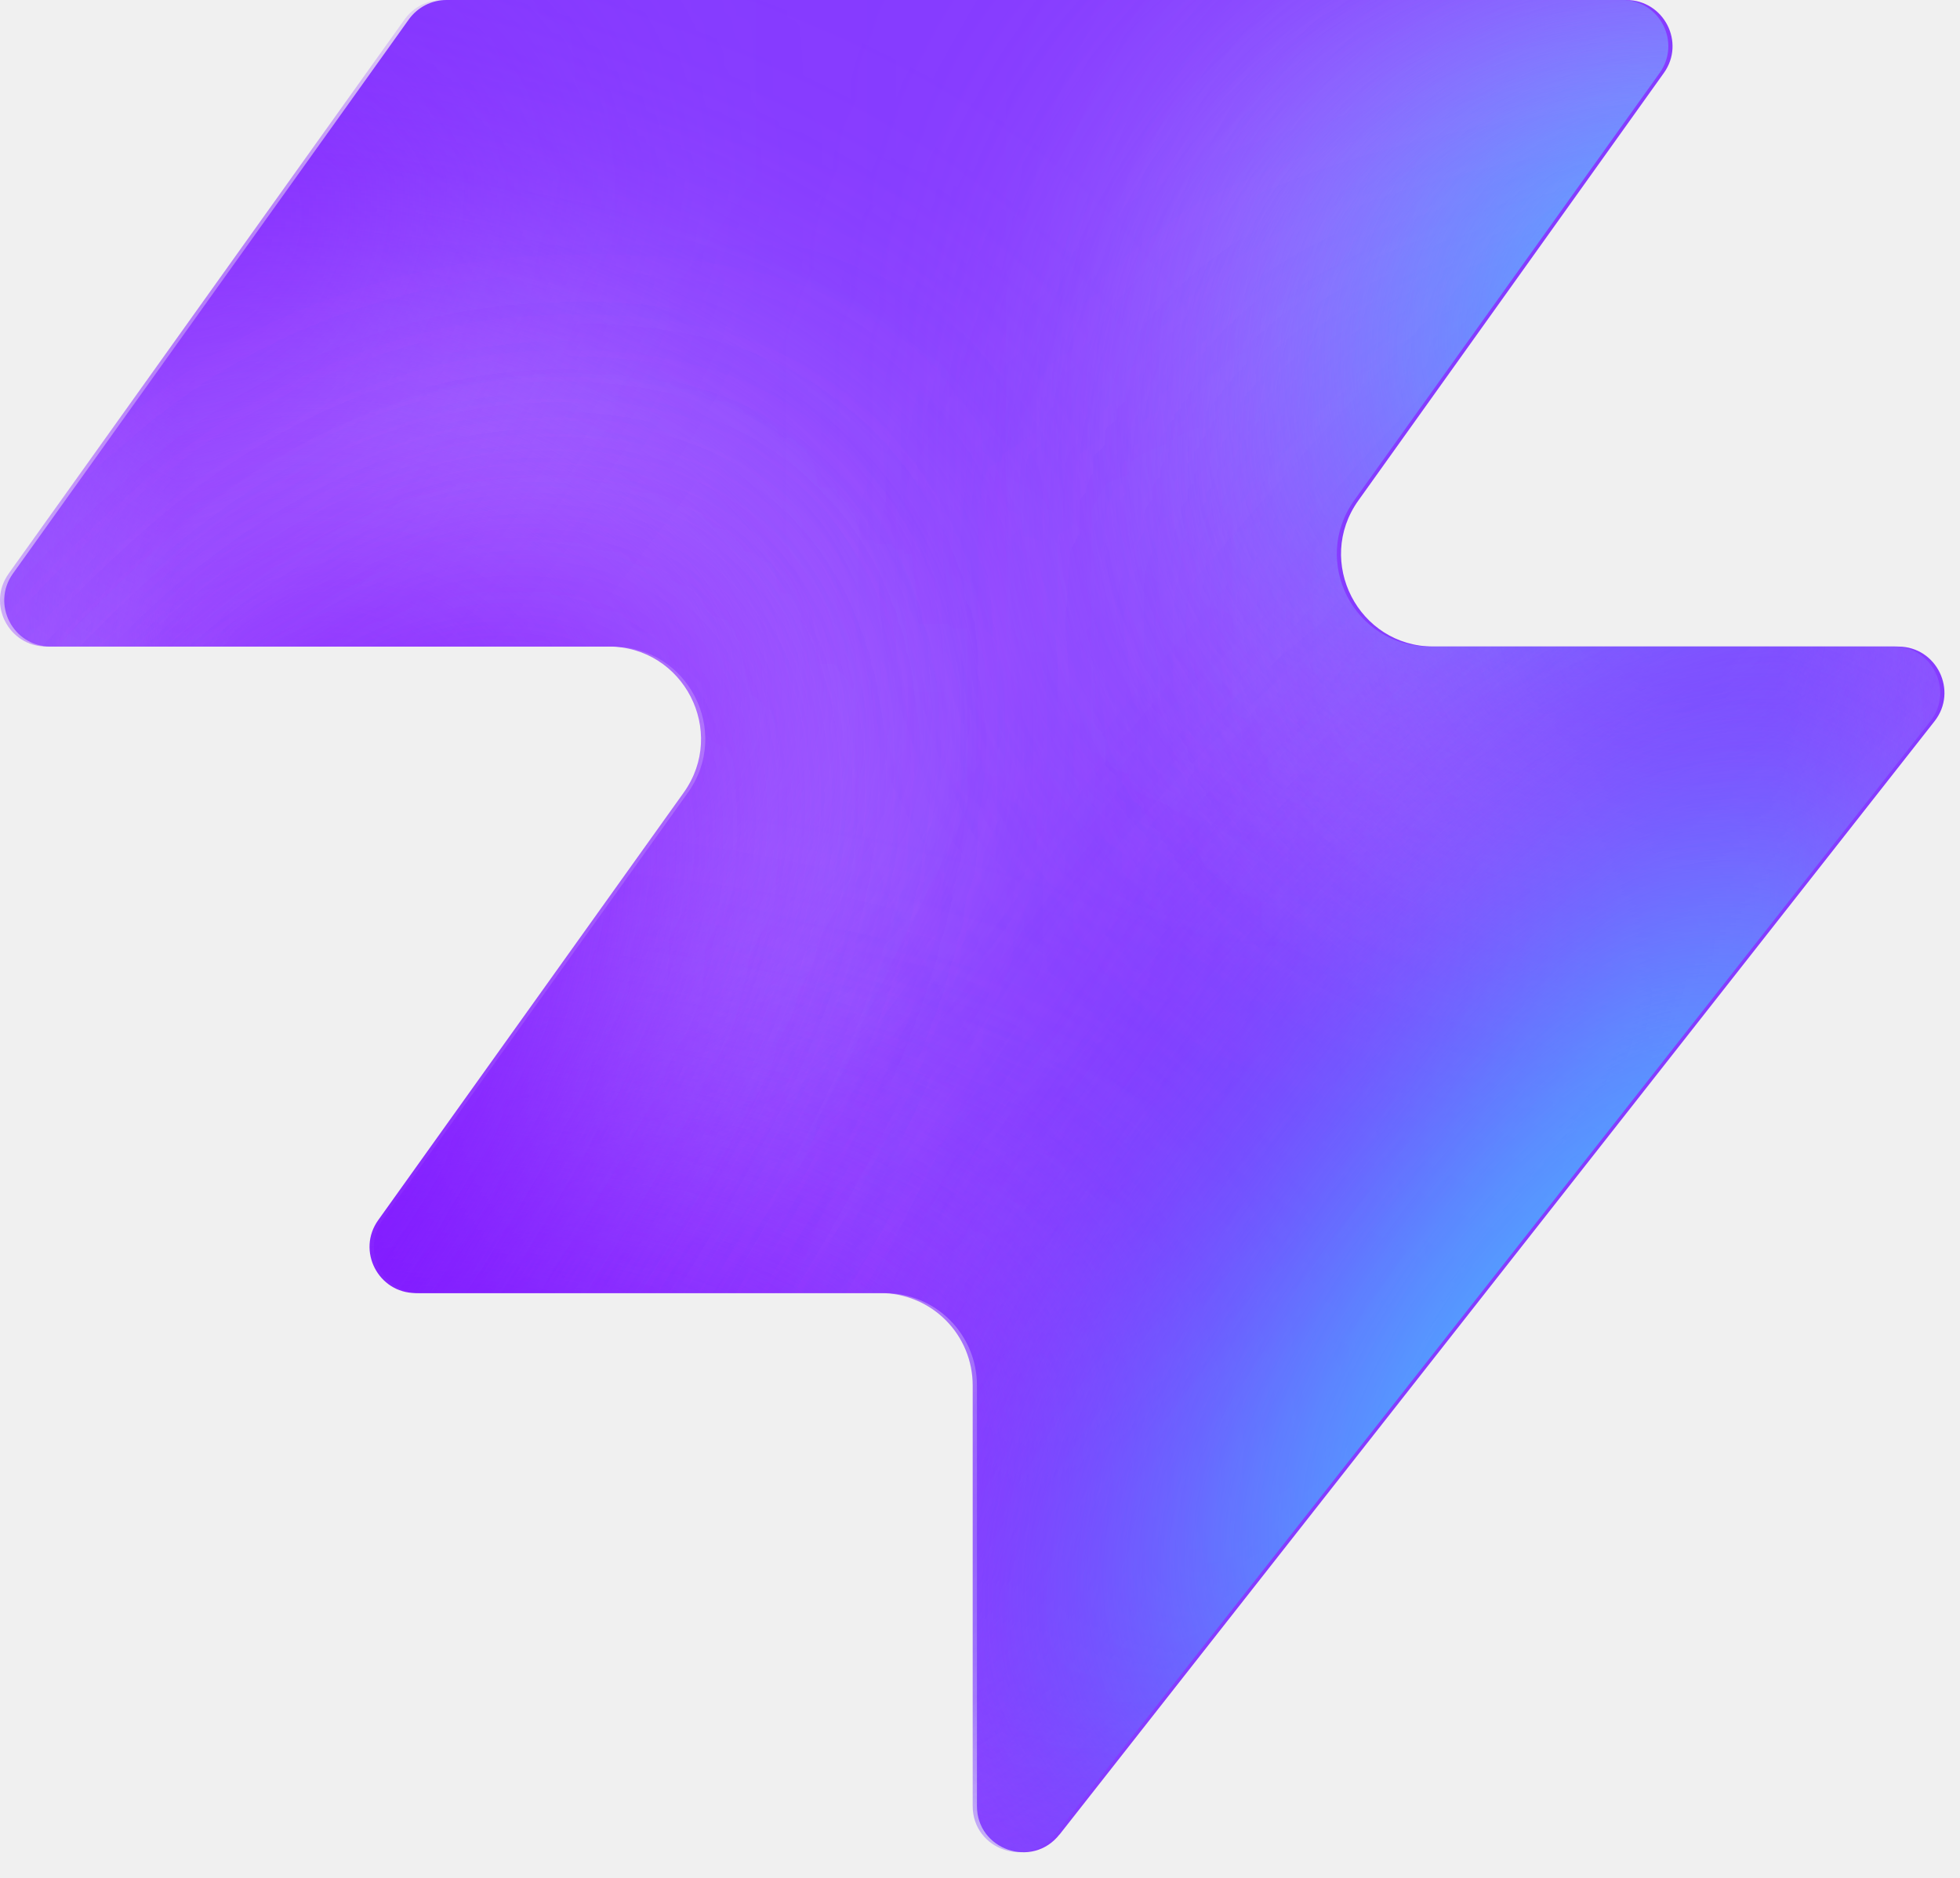
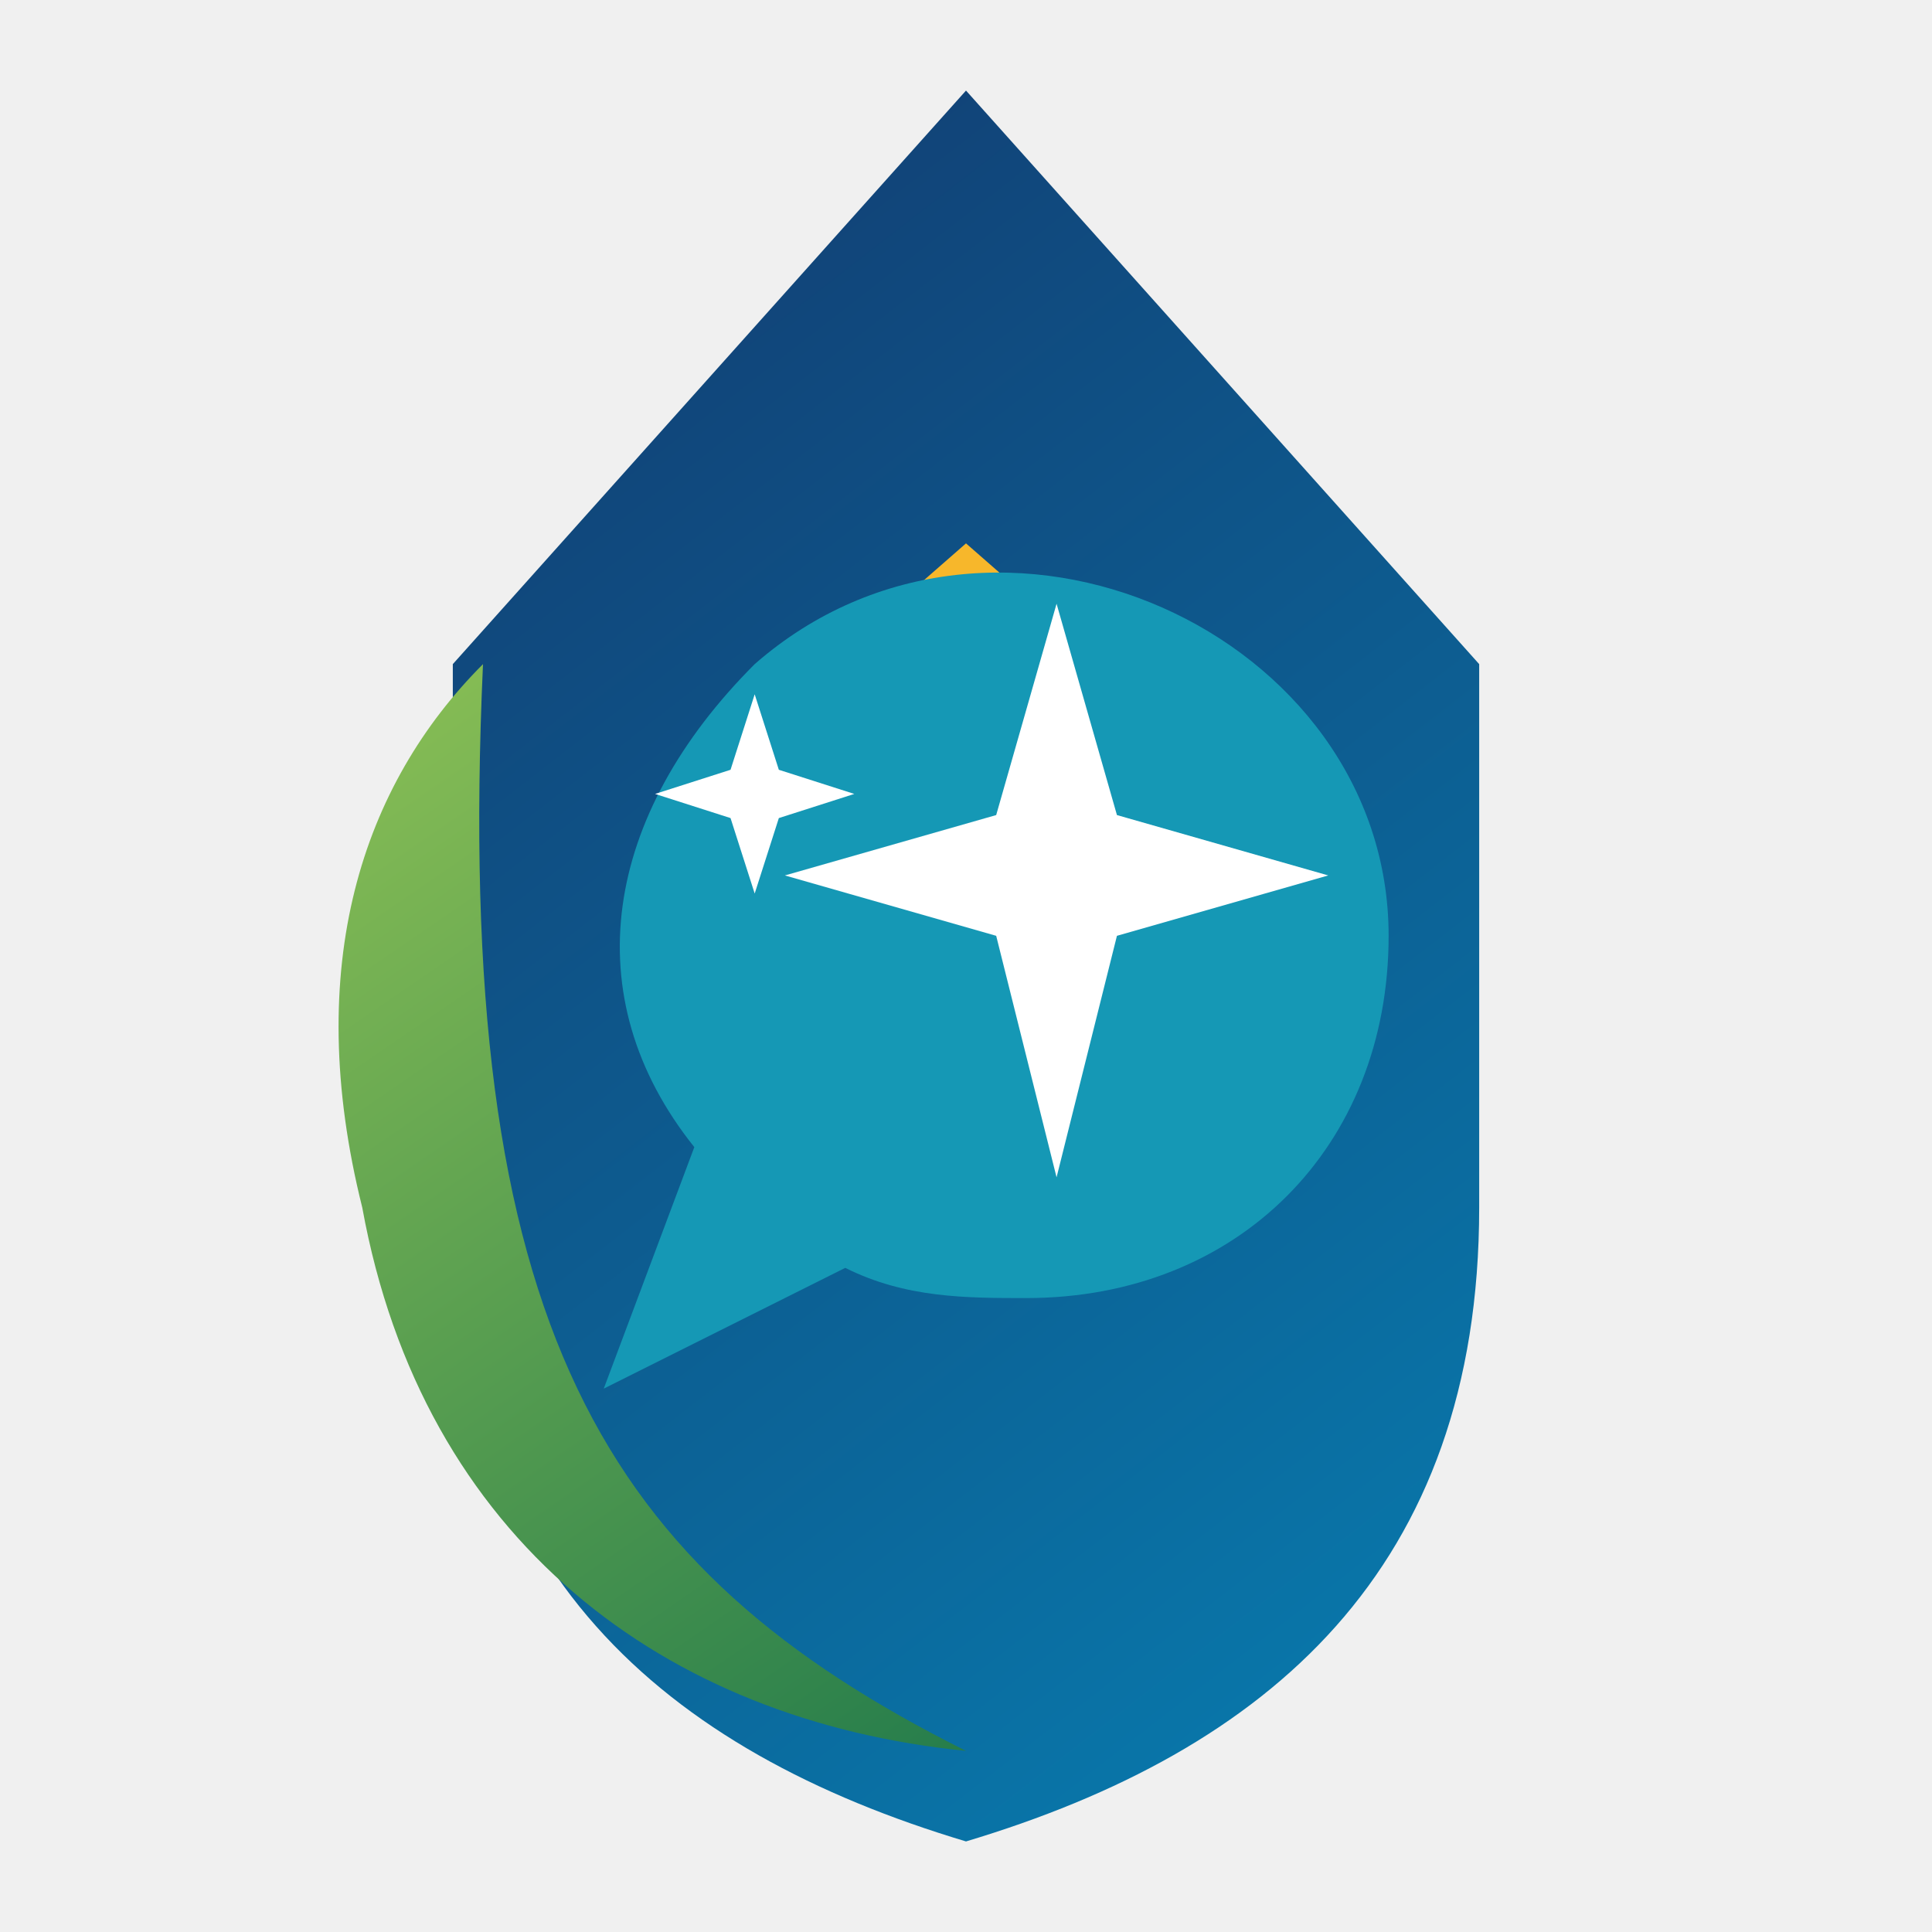
- <svg xmlns="http://www.w3.org/2000/svg" width="48" height="46" fill="none" viewBox="0 0 48 46">
-   <path fill="#863bff" d="M25.946 44.938c-.664.845-2.021.375-2.021-.698V33.937a2.26 2.26 0 0 0-2.262-2.262H10.287c-.92 0-1.456-1.04-.92-1.788l7.48-10.471c1.07-1.497 0-3.578-1.842-3.578H1.237c-.92 0-1.456-1.04-.92-1.788L10.013.474c.214-.297.556-.474.92-.474h28.894c.92 0 1.456 1.04.92 1.788l-7.48 10.471c-1.07 1.498 0 3.579 1.842 3.579h11.377c.943 0 1.473 1.088.89 1.83L25.947 44.94z" style="fill:#863bff;fill:color(display-p3 .525 .23 1);fill-opacity:1" />
-   <mask id="a" width="48" height="46" x="0" y="0" maskUnits="userSpaceOnUse" style="mask-type:alpha">
-     <path fill="#000" d="M25.842 44.938c-.664.844-2.021.375-2.021-.698V33.937a2.26 2.26 0 0 0-2.262-2.262H10.183c-.92 0-1.456-1.04-.92-1.788l7.48-10.471c1.07-1.498 0-3.579-1.842-3.579H1.133c-.92 0-1.456-1.04-.92-1.787L9.91.473c.214-.297.556-.474.92-.474h28.894c.92 0 1.456 1.04.92 1.788l-7.48 10.471c-1.07 1.498 0 3.578 1.842 3.578h11.377c.943 0 1.473 1.088.89 1.832L25.843 44.94z" style="fill:#000;fill-opacity:1" />
-   </mask>
-   <g mask="url(#a)">
-     <g filter="url(#b)">
-       <ellipse cx="5.508" cy="14.704" fill="#ede6ff" rx="5.508" ry="14.704" style="fill:#ede6ff;fill:color(display-p3 .927 .903 1);fill-opacity:1" transform="matrix(.00324 1 1 -.00324 -4.47 31.516)" />
-     </g>
-     <g filter="url(#c)">
-       <ellipse cx="10.399" cy="29.851" fill="#ede6ff" rx="10.399" ry="29.851" style="fill:#ede6ff;fill:color(display-p3 .927 .903 1);fill-opacity:1" transform="matrix(.00324 1 1 -.00324 -39.328 7.883)" />
-     </g>
-     <g filter="url(#d)">
-       <ellipse cx="5.508" cy="30.487" fill="#7e14ff" rx="5.508" ry="30.487" style="fill:#7e14ff;fill:color(display-p3 .492 .077 1);fill-opacity:1" transform="rotate(89.814 -25.913 -14.639)scale(1 -1)" />
-     </g>
-     <g filter="url(#e)">
-       <ellipse cx="5.508" cy="30.599" fill="#7e14ff" rx="5.508" ry="30.599" style="fill:#7e14ff;fill:color(display-p3 .492 .077 1);fill-opacity:1" transform="rotate(89.814 -32.644 -3.334)scale(1 -1)" />
-     </g>
-     <g filter="url(#f)">
-       <ellipse cx="5.508" cy="30.599" fill="#7e14ff" rx="5.508" ry="30.599" style="fill:#7e14ff;fill:color(display-p3 .492 .077 1);fill-opacity:1" transform="matrix(.00324 1 1 -.00324 -34.34 30.47)" />
-     </g>
-     <g filter="url(#g)">
-       <ellipse cx="14.072" cy="22.078" fill="#ede6ff" rx="14.072" ry="22.078" style="fill:#ede6ff;fill:color(display-p3 .927 .903 1);fill-opacity:1" transform="rotate(93.35 24.506 48.493)scale(-1 1)" />
-     </g>
-     <g filter="url(#h)">
-       <ellipse cx="3.47" cy="21.501" fill="#7e14ff" rx="3.47" ry="21.501" style="fill:#7e14ff;fill:color(display-p3 .492 .077 1);fill-opacity:1" transform="rotate(89.009 28.708 47.59)scale(-1 1)" />
-     </g>
-     <g filter="url(#i)">
-       <ellipse cx="3.47" cy="21.501" fill="#7e14ff" rx="3.47" ry="21.501" style="fill:#7e14ff;fill:color(display-p3 .492 .077 1);fill-opacity:1" transform="rotate(89.009 28.708 47.59)scale(-1 1)" />
-     </g>
-     <g filter="url(#j)">
-       <ellipse cx=".387" cy="8.972" fill="#7e14ff" rx="4.407" ry="29.108" style="fill:#7e14ff;fill:color(display-p3 .492 .077 1);fill-opacity:1" transform="rotate(39.51 .387 8.972)" />
-     </g>
-     <g filter="url(#k)">
-       <ellipse cx="47.523" cy="-6.092" fill="#7e14ff" rx="4.407" ry="29.108" style="fill:#7e14ff;fill:color(display-p3 .492 .077 1);fill-opacity:1" transform="rotate(37.892 47.523 -6.092)" />
-     </g>
-     <g filter="url(#l)">
-       <ellipse cx="41.412" cy="6.333" fill="#47bfff" rx="5.971" ry="9.665" style="fill:#47bfff;fill:color(display-p3 .28 .748 1);fill-opacity:1" transform="rotate(37.892 41.412 6.333)" />
-     </g>
-     <g filter="url(#m)">
-       <ellipse cx="-1.879" cy="38.332" fill="#7e14ff" rx="4.407" ry="29.108" style="fill:#7e14ff;fill:color(display-p3 .492 .077 1);fill-opacity:1" transform="rotate(37.892 -1.88 38.332)" />
-     </g>
-     <g filter="url(#n)">
-       <ellipse cx="-1.879" cy="38.332" fill="#7e14ff" rx="4.407" ry="29.108" style="fill:#7e14ff;fill:color(display-p3 .492 .077 1);fill-opacity:1" transform="rotate(37.892 -1.88 38.332)" />
-     </g>
-     <g filter="url(#o)">
-       <ellipse cx="35.651" cy="29.907" fill="#7e14ff" rx="4.407" ry="29.108" style="fill:#7e14ff;fill:color(display-p3 .492 .077 1);fill-opacity:1" transform="rotate(37.892 35.651 29.907)" />
-     </g>
-     <g filter="url(#p)">
-       <ellipse cx="38.418" cy="32.4" fill="#47bfff" rx="5.971" ry="15.297" style="fill:#47bfff;fill:color(display-p3 .28 .748 1);fill-opacity:1" transform="rotate(37.892 38.418 32.4)" />
-     </g>
-   </g>
+ <svg xmlns="http://www.w3.org/2000/svg" viewBox="0 0 64 64" role="img" aria-label="CUI Assistant logo">
  <defs>
-     <filter id="b" width="60.045" height="41.654" x="-19.77" y="16.149" color-interpolation-filters="sRGB" filterUnits="userSpaceOnUse">
-       <feFlood flood-opacity="0" result="BackgroundImageFix" />
-       <feBlend in="SourceGraphic" in2="BackgroundImageFix" result="shape" />
-       <feGaussianBlur result="effect1_foregroundBlur_2002_17158" stdDeviation="7.659" />
-     </filter>
-     <filter id="c" width="90.34" height="51.437" x="-54.613" y="-7.533" color-interpolation-filters="sRGB" filterUnits="userSpaceOnUse">
-       <feFlood flood-opacity="0" result="BackgroundImageFix" />
-       <feBlend in="SourceGraphic" in2="BackgroundImageFix" result="shape" />
-       <feGaussianBlur result="effect1_foregroundBlur_2002_17158" stdDeviation="7.659" />
-     </filter>
-     <filter id="d" width="79.355" height="29.4" x="-49.64" y="2.03" color-interpolation-filters="sRGB" filterUnits="userSpaceOnUse">
-       <feFlood flood-opacity="0" result="BackgroundImageFix" />
-       <feBlend in="SourceGraphic" in2="BackgroundImageFix" result="shape" />
-       <feGaussianBlur result="effect1_foregroundBlur_2002_17158" stdDeviation="4.596" />
-     </filter>
-     <filter id="e" width="79.579" height="29.4" x="-45.045" y="20.029" color-interpolation-filters="sRGB" filterUnits="userSpaceOnUse">
-       <feFlood flood-opacity="0" result="BackgroundImageFix" />
-       <feBlend in="SourceGraphic" in2="BackgroundImageFix" result="shape" />
-       <feGaussianBlur result="effect1_foregroundBlur_2002_17158" stdDeviation="4.596" />
-     </filter>
-     <filter id="f" width="79.579" height="29.4" x="-43.513" y="21.178" color-interpolation-filters="sRGB" filterUnits="userSpaceOnUse">
-       <feFlood flood-opacity="0" result="BackgroundImageFix" />
-       <feBlend in="SourceGraphic" in2="BackgroundImageFix" result="shape" />
-       <feGaussianBlur result="effect1_foregroundBlur_2002_17158" stdDeviation="4.596" />
-     </filter>
-     <filter id="g" width="74.749" height="58.852" x="15.756" y="-17.901" color-interpolation-filters="sRGB" filterUnits="userSpaceOnUse">
-       <feFlood flood-opacity="0" result="BackgroundImageFix" />
-       <feBlend in="SourceGraphic" in2="BackgroundImageFix" result="shape" />
-       <feGaussianBlur result="effect1_foregroundBlur_2002_17158" stdDeviation="7.659" />
-     </filter>
-     <filter id="h" width="61.377" height="25.362" x="23.548" y="2.284" color-interpolation-filters="sRGB" filterUnits="userSpaceOnUse">
-       <feFlood flood-opacity="0" result="BackgroundImageFix" />
-       <feBlend in="SourceGraphic" in2="BackgroundImageFix" result="shape" />
-       <feGaussianBlur result="effect1_foregroundBlur_2002_17158" stdDeviation="4.596" />
-     </filter>
-     <filter id="i" width="61.377" height="25.362" x="23.548" y="2.284" color-interpolation-filters="sRGB" filterUnits="userSpaceOnUse">
-       <feFlood flood-opacity="0" result="BackgroundImageFix" />
-       <feBlend in="SourceGraphic" in2="BackgroundImageFix" result="shape" />
-       <feGaussianBlur result="effect1_foregroundBlur_2002_17158" stdDeviation="4.596" />
-     </filter>
-     <filter id="j" width="56.045" height="63.649" x="-27.636" y="-22.853" color-interpolation-filters="sRGB" filterUnits="userSpaceOnUse">
-       <feFlood flood-opacity="0" result="BackgroundImageFix" />
-       <feBlend in="SourceGraphic" in2="BackgroundImageFix" result="shape" />
-       <feGaussianBlur result="effect1_foregroundBlur_2002_17158" stdDeviation="4.596" />
-     </filter>
-     <filter id="k" width="54.814" height="64.646" x="20.116" y="-38.415" color-interpolation-filters="sRGB" filterUnits="userSpaceOnUse">
-       <feFlood flood-opacity="0" result="BackgroundImageFix" />
-       <feBlend in="SourceGraphic" in2="BackgroundImageFix" result="shape" />
-       <feGaussianBlur result="effect1_foregroundBlur_2002_17158" stdDeviation="4.596" />
-     </filter>
-     <filter id="l" width="33.541" height="35.313" x="24.641" y="-11.323" color-interpolation-filters="sRGB" filterUnits="userSpaceOnUse">
-       <feFlood flood-opacity="0" result="BackgroundImageFix" />
-       <feBlend in="SourceGraphic" in2="BackgroundImageFix" result="shape" />
-       <feGaussianBlur result="effect1_foregroundBlur_2002_17158" stdDeviation="4.596" />
-     </filter>
-     <filter id="m" width="54.814" height="64.646" x="-29.286" y="6.009" color-interpolation-filters="sRGB" filterUnits="userSpaceOnUse">
-       <feFlood flood-opacity="0" result="BackgroundImageFix" />
-       <feBlend in="SourceGraphic" in2="BackgroundImageFix" result="shape" />
-       <feGaussianBlur result="effect1_foregroundBlur_2002_17158" stdDeviation="4.596" />
-     </filter>
-     <filter id="n" width="54.814" height="64.646" x="-29.286" y="6.009" color-interpolation-filters="sRGB" filterUnits="userSpaceOnUse">
-       <feFlood flood-opacity="0" result="BackgroundImageFix" />
-       <feBlend in="SourceGraphic" in2="BackgroundImageFix" result="shape" />
-       <feGaussianBlur result="effect1_foregroundBlur_2002_17158" stdDeviation="4.596" />
-     </filter>
-     <filter id="o" width="54.814" height="64.646" x="8.244" y="-2.416" color-interpolation-filters="sRGB" filterUnits="userSpaceOnUse">
-       <feFlood flood-opacity="0" result="BackgroundImageFix" />
-       <feBlend in="SourceGraphic" in2="BackgroundImageFix" result="shape" />
-       <feGaussianBlur result="effect1_foregroundBlur_2002_17158" stdDeviation="4.596" />
-     </filter>
-     <filter id="p" width="39.409" height="43.623" x="18.713" y="10.588" color-interpolation-filters="sRGB" filterUnits="userSpaceOnUse">
-       <feFlood flood-opacity="0" result="BackgroundImageFix" />
-       <feBlend in="SourceGraphic" in2="BackgroundImageFix" result="shape" />
-       <feGaussianBlur result="effect1_foregroundBlur_2002_17158" stdDeviation="4.596" />
-     </filter>
+     <linearGradient id="blue" x1="14" y1="8" x2="52" y2="57" gradientUnits="userSpaceOnUse">
+       <stop stop-color="#123d72" />
+       <stop offset="1" stop-color="#087caf" />
+     </linearGradient>
+     <linearGradient id="green" x1="12" y1="22" x2="36" y2="57" gradientUnits="userSpaceOnUse">
+       <stop stop-color="#8abf55" />
+       <stop offset="1" stop-color="#237b4b" />
+     </linearGradient>
  </defs>
+   <path fill="url(#blue)" d="M32 3 49 22v18c0 12-7 18-17 21C22 58 15 52 15 40V22L32 3Z" />
+   <path fill="#f7b72b" d="M32 3v15l8 7-8 3-8-3 8-7Z" />
+   <path fill="url(#green)" d="M16 22c-1 22 4 30 16 36-10-1-18-7-20-18-2-8 0-14 4-18Z" />
+   <path fill="#1598b5" d="M25 22c8-7 21-1 21 9 0 7-5 12-12 12-2 0-4 0-6-1l-8 4 3-8c-4-5-3-11 2-16Z" />
+   <path fill="#fff" d="m35 20 2 7 7 2-7 2-2 8-2-8-7-2 7-2 2-7Zm-10 3 .8 2.5 2.5.8-2.5.8-.8 2.5-.8-2.5-2.5-.8 2.5-.8.8-2.5Z" />
</svg>
